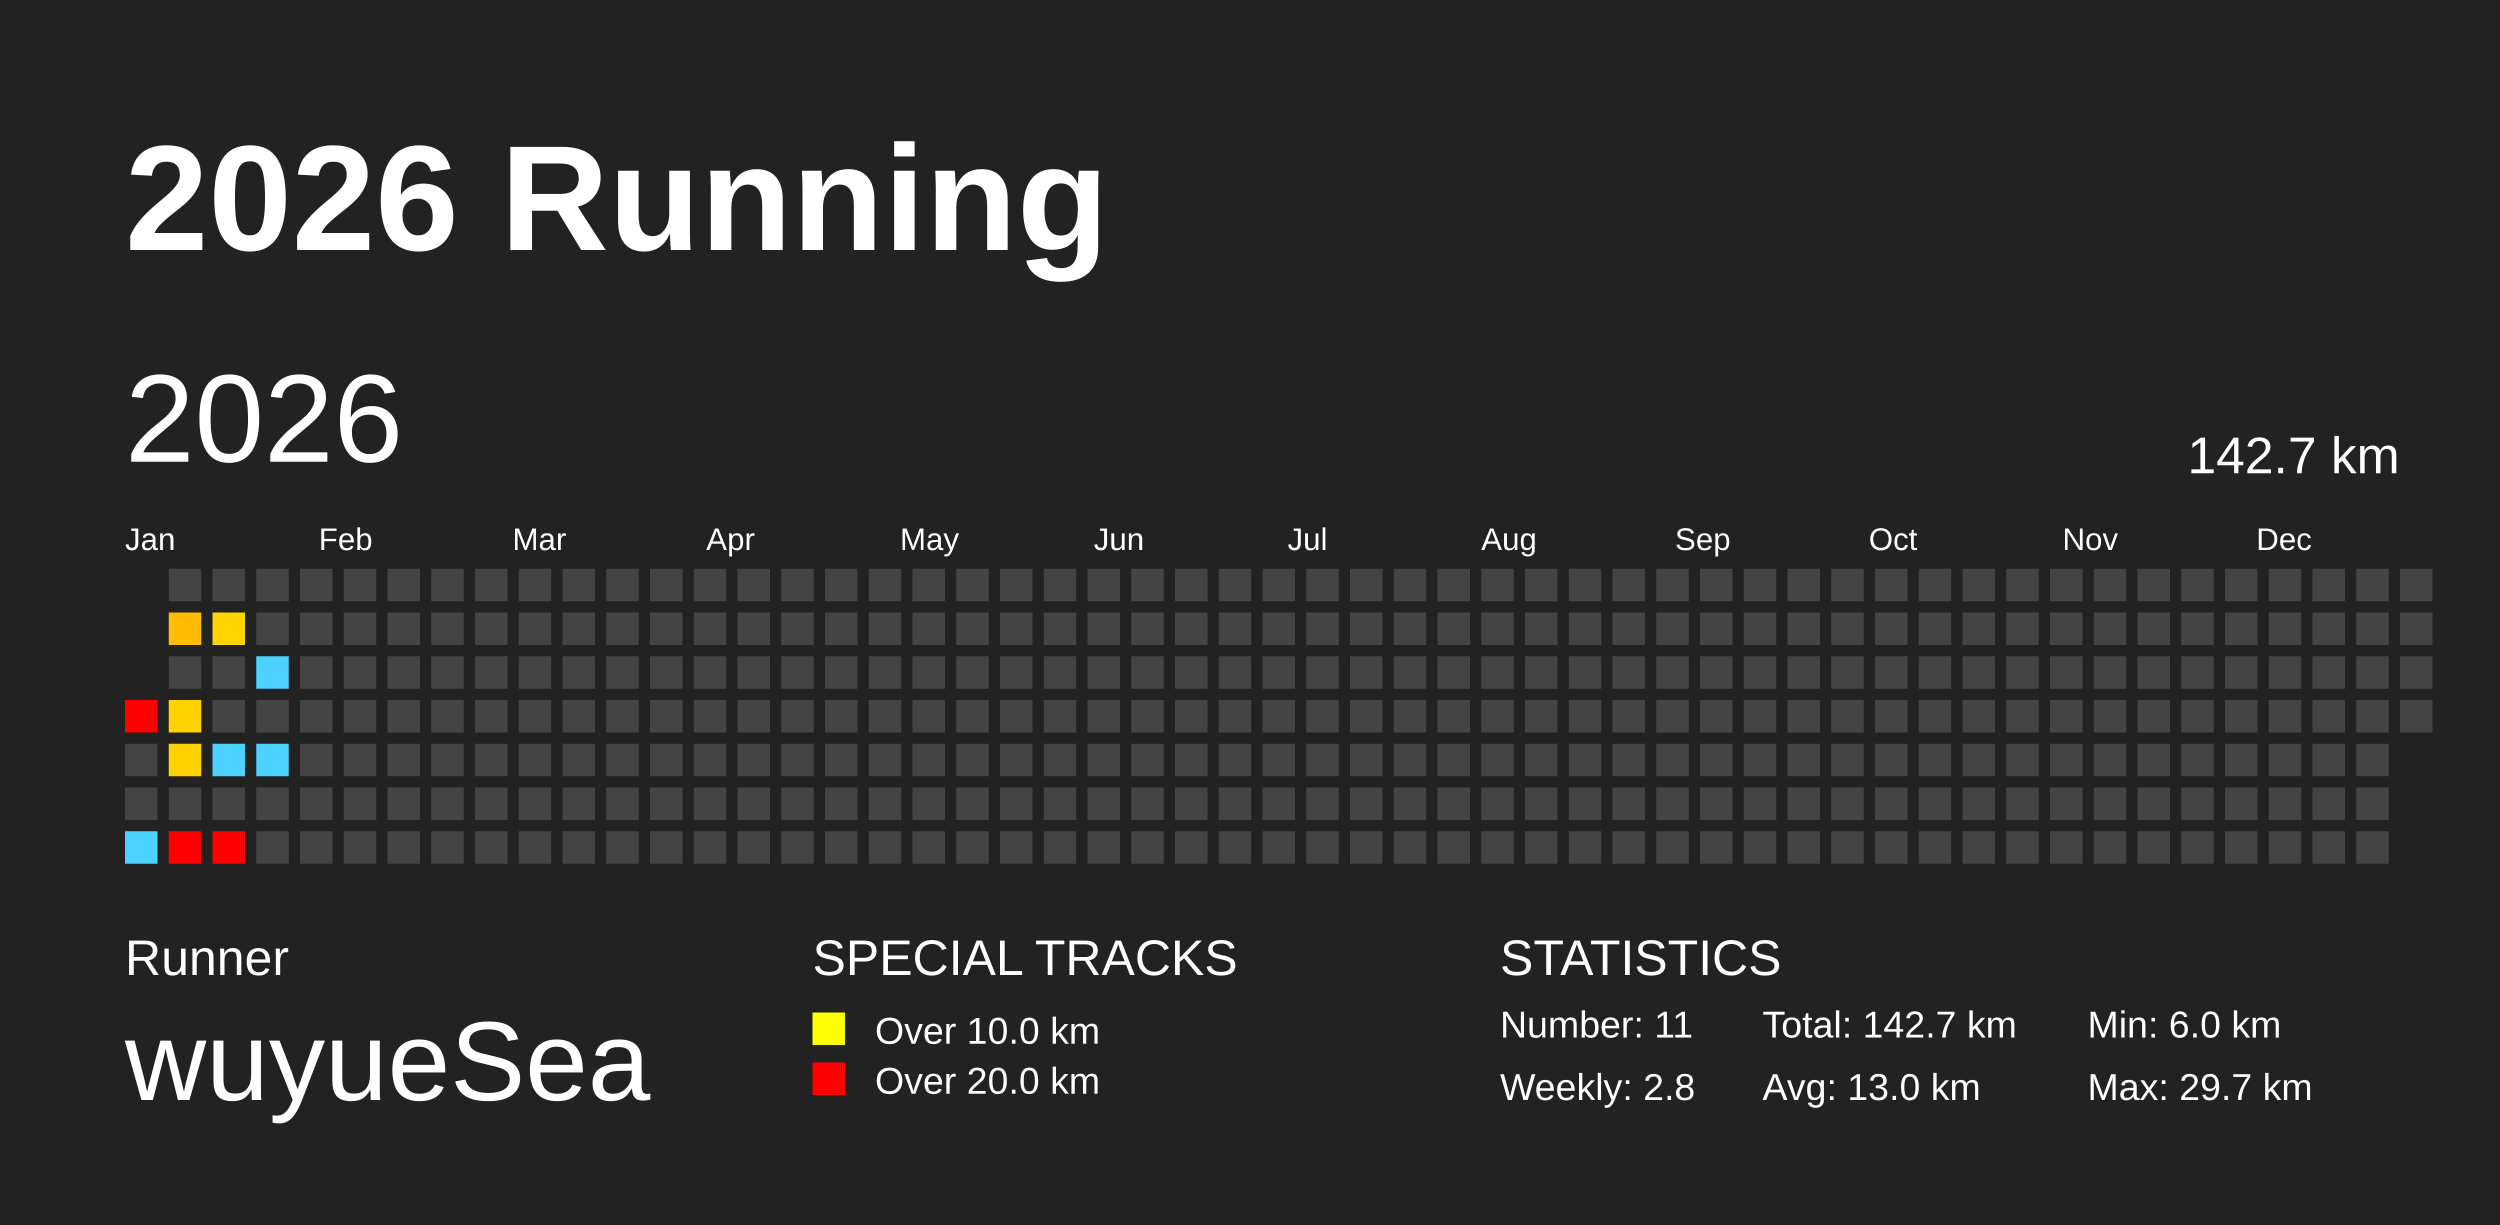
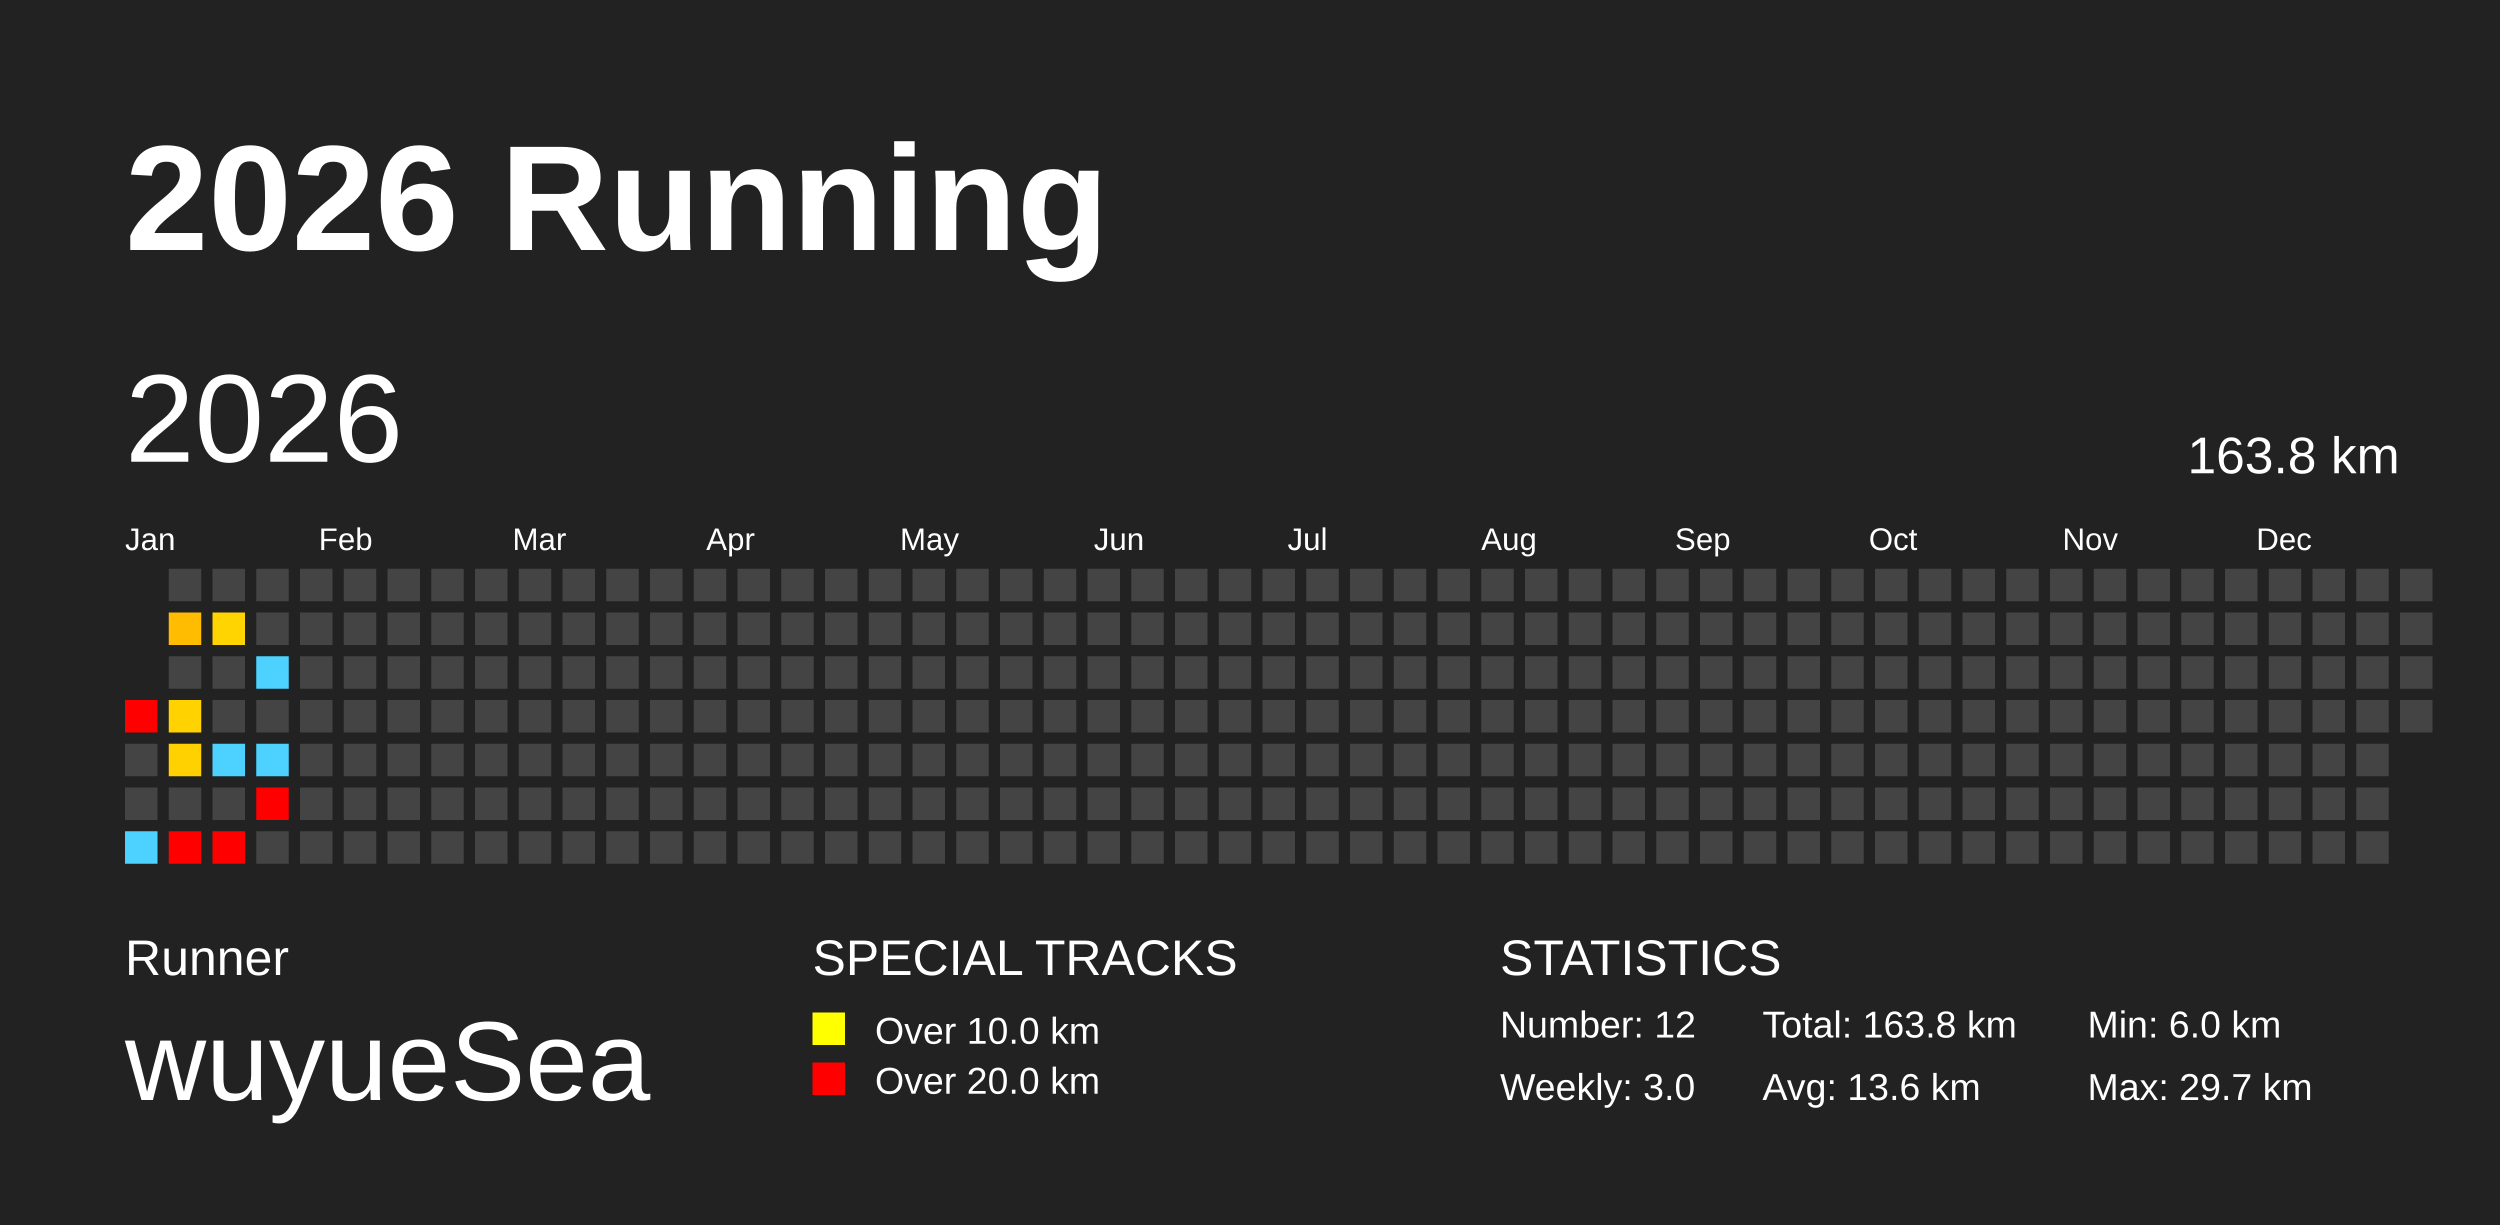
<svg xmlns="http://www.w3.org/2000/svg" baseProfile="full" height="98mm" version="1.1" viewBox="0,0,200,98" width="200mm">
  <defs />
  <rect fill="#222222" height="98" width="200" x="0" y="0" />
  <text fill="#FFFFFF" style="font-size:12px; font-family:Arial; font-weight:bold;" x="10" y="20">2026 Running</text>
  <text fill="#FFFFFF" style="font-size:4px; font-family:Arial" x="10" y="78">Runner</text>
  <text fill="#FFFFFF" style="font-size:9px; font-family:Arial" x="10" y="88">wuyueSea</text>
  <text fill="#FFFFFF" style="font-size:4px; font-family:Arial" x="65" y="78">SPECIAL TRACKS</text>
  <rect fill="yellow" height="2.6" width="2.6" x="65" y="81" />
  <text fill="#FFFFFF" style="font-size:3px; font-family:Arial" x="70" y="83.5">Over 10.0 km</text>
  <rect fill="red" height="2.6" width="2.6" x="65" y="85" />
  <text fill="#FFFFFF" style="font-size:3px; font-family:Arial" x="70" y="87.5">Over 20.0 km</text>
  <text fill="#FFFFFF" style="font-size:4px; font-family:Arial" x="120" y="78">STATISTICS</text>
-   <text fill="#FFFFFF" style="font-size:3px; font-family:Arial" x="120" y="83">Number: 11</text>
-   <text fill="#FFFFFF" style="font-size:3px; font-family:Arial" x="120" y="88">Weekly: 2.8</text>
-   <text fill="#FFFFFF" style="font-size:3px; font-family:Arial" x="141" y="83">Total: 142.7 km</text>
-   <text fill="#FFFFFF" style="font-size:3px; font-family:Arial" x="141" y="88">Avg: 13.0 km</text>
+   <text fill="#FFFFFF" style="font-size:3px; font-family:Arial" x="120" y="83">Number: 12</text>
+   <text fill="#FFFFFF" style="font-size:3px; font-family:Arial" x="120" y="88">Weekly: 3.0</text>
+   <text fill="#FFFFFF" style="font-size:3px; font-family:Arial" x="141" y="83">Total: 163.8 km</text>
+   <text fill="#FFFFFF" style="font-size:3px; font-family:Arial" x="141" y="88">Avg: 13.6 km</text>
  <text fill="#FFFFFF" style="font-size:3px; font-family:Arial" x="167" y="83">Min: 6.0 km</text>
  <text fill="#FFFFFF" style="font-size:3px; font-family:Arial" x="167" y="88">Max: 29.7 km</text>
  <text dominant-baseline="hanging" fill="#FFFFFF" style="font-size:10.0px; font-family:Arial;" x="10" y="30">2026</text>
-   <text dominant-baseline="hanging" fill="#FFFFFF" style="font-size:4.125px; font-family:Arial;" x="175" y="35">142.7 km</text>
+   <text dominant-baseline="hanging" fill="#FFFFFF" style="font-size:4.125px; font-family:Arial;" x="175" y="35">163.8 km</text>
  <text fill="#FFFFFF" style="font-size:2.5px; font-family:Arial" x="10.0" y="44">Jan</text>
  <text fill="#FFFFFF" style="font-size:2.5px; font-family:Arial" x="25.5" y="44">Feb</text>
  <text fill="#FFFFFF" style="font-size:2.5px; font-family:Arial" x="41.0" y="44">Mar</text>
  <text fill="#FFFFFF" style="font-size:2.5px; font-family:Arial" x="56.5" y="44">Apr</text>
  <text fill="#FFFFFF" style="font-size:2.5px; font-family:Arial" x="72.0" y="44">May</text>
  <text fill="#FFFFFF" style="font-size:2.5px; font-family:Arial" x="87.5" y="44">Jun</text>
  <text fill="#FFFFFF" style="font-size:2.5px; font-family:Arial" x="103.0" y="44">Jul</text>
  <text fill="#FFFFFF" style="font-size:2.5px; font-family:Arial" x="118.5" y="44">Aug</text>
  <text fill="#FFFFFF" style="font-size:2.5px; font-family:Arial" x="134.0" y="44">Sep</text>
  <text fill="#FFFFFF" style="font-size:2.5px; font-family:Arial" x="149.5" y="44">Oct</text>
  <text fill="#FFFFFF" style="font-size:2.5px; font-family:Arial" x="165.0" y="44">Nov</text>
  <text fill="#FFFFFF" style="font-size:2.5px; font-family:Arial" x="180.5" y="44">Dec</text>
  <rect fill="red" height="2.6" width="2.6" x="10.0" y="56.0" />
  <rect fill="#444444" height="2.6" width="2.6" x="10.0" y="59.5" />
  <rect fill="#444444" height="2.6" width="2.6" x="10.0" y="63.0" />
  <rect fill="#4dd2ff" height="2.6" width="2.6" x="10.0" y="66.5" />
  <rect fill="#444444" height="2.6" width="2.6" x="13.5" y="45.5" />
  <rect fill="#ffbc00" height="2.6" width="2.6" x="13.5" y="49.0" />
  <rect fill="#444444" height="2.6" width="2.6" x="13.5" y="52.5" />
  <rect fill="#ffd200" height="2.6" width="2.6" x="13.5" y="56.0" />
  <rect fill="#ffd100" height="2.6" width="2.6" x="13.5" y="59.5" />
  <rect fill="#444444" height="2.6" width="2.6" x="13.5" y="63.0" />
  <rect fill="red" height="2.6" width="2.6" x="13.5" y="66.5" />
  <rect fill="#444444" height="2.6" width="2.6" x="17.0" y="45.5" />
  <rect fill="#ffd400" height="2.6" width="2.6" x="17.0" y="49.0" />
  <rect fill="#444444" height="2.6" width="2.6" x="17.0" y="52.5" />
  <rect fill="#444444" height="2.6" width="2.6" x="17.0" y="56.0" />
  <rect fill="#4dd2ff" height="2.6" width="2.6" x="17.0" y="59.5" />
  <rect fill="#444444" height="2.6" width="2.6" x="17.0" y="63.0" />
  <rect fill="red" height="2.6" width="2.6" x="17.0" y="66.5" />
  <rect fill="#444444" height="2.6" width="2.6" x="20.5" y="45.5" />
  <rect fill="#444444" height="2.6" width="2.6" x="20.5" y="49.0" />
  <rect fill="#4dd2ff" height="2.6" width="2.6" x="20.5" y="52.5" />
  <rect fill="#444444" height="2.6" width="2.6" x="20.5" y="56.0" />
  <rect fill="#4dd2ff" height="2.6" width="2.6" x="20.5" y="59.5" />
-   <rect fill="#444444" height="2.6" width="2.6" x="20.5" y="63.0" />
+   <rect fill="red" height="2.6" width="2.6" x="20.5" y="63.0" />
  <rect fill="#444444" height="2.6" width="2.6" x="20.5" y="66.5" />
  <rect fill="#444444" height="2.6" width="2.6" x="24.0" y="45.5" />
  <rect fill="#444444" height="2.6" width="2.6" x="24.0" y="49.0" />
  <rect fill="#444444" height="2.6" width="2.6" x="24.0" y="52.5" />
  <rect fill="#444444" height="2.6" width="2.6" x="24.0" y="56.0" />
  <rect fill="#444444" height="2.6" width="2.6" x="24.0" y="59.5" />
  <rect fill="#444444" height="2.6" width="2.6" x="24.0" y="63.0" />
  <rect fill="#444444" height="2.6" width="2.6" x="24.0" y="66.5" />
  <rect fill="#444444" height="2.6" width="2.6" x="27.5" y="45.5" />
  <rect fill="#444444" height="2.6" width="2.6" x="27.5" y="49.0" />
  <rect fill="#444444" height="2.6" width="2.6" x="27.5" y="52.5" />
  <rect fill="#444444" height="2.6" width="2.6" x="27.5" y="56.0" />
  <rect fill="#444444" height="2.6" width="2.6" x="27.5" y="59.5" />
  <rect fill="#444444" height="2.6" width="2.6" x="27.5" y="63.0" />
  <rect fill="#444444" height="2.6" width="2.6" x="27.5" y="66.5" />
  <rect fill="#444444" height="2.6" width="2.6" x="31.0" y="45.5" />
  <rect fill="#444444" height="2.6" width="2.6" x="31.0" y="49.0" />
  <rect fill="#444444" height="2.6" width="2.6" x="31.0" y="52.5" />
  <rect fill="#444444" height="2.6" width="2.6" x="31.0" y="56.0" />
  <rect fill="#444444" height="2.6" width="2.6" x="31.0" y="59.5" />
  <rect fill="#444444" height="2.6" width="2.6" x="31.0" y="63.0" />
  <rect fill="#444444" height="2.6" width="2.6" x="31.0" y="66.5" />
  <rect fill="#444444" height="2.6" width="2.6" x="34.5" y="45.5" />
  <rect fill="#444444" height="2.6" width="2.6" x="34.5" y="49.0" />
  <rect fill="#444444" height="2.6" width="2.6" x="34.5" y="52.5" />
  <rect fill="#444444" height="2.6" width="2.6" x="34.5" y="56.0" />
  <rect fill="#444444" height="2.6" width="2.6" x="34.5" y="59.5" />
  <rect fill="#444444" height="2.6" width="2.6" x="34.5" y="63.0" />
  <rect fill="#444444" height="2.6" width="2.6" x="34.5" y="66.5" />
  <rect fill="#444444" height="2.6" width="2.6" x="38.0" y="45.5" />
  <rect fill="#444444" height="2.6" width="2.6" x="38.0" y="49.0" />
  <rect fill="#444444" height="2.6" width="2.6" x="38.0" y="52.5" />
  <rect fill="#444444" height="2.6" width="2.6" x="38.0" y="56.0" />
  <rect fill="#444444" height="2.6" width="2.6" x="38.0" y="59.5" />
  <rect fill="#444444" height="2.6" width="2.6" x="38.0" y="63.0" />
  <rect fill="#444444" height="2.6" width="2.6" x="38.0" y="66.5" />
  <rect fill="#444444" height="2.6" width="2.6" x="41.5" y="45.5" />
  <rect fill="#444444" height="2.6" width="2.6" x="41.5" y="49.0" />
  <rect fill="#444444" height="2.6" width="2.6" x="41.5" y="52.5" />
  <rect fill="#444444" height="2.6" width="2.6" x="41.5" y="56.0" />
  <rect fill="#444444" height="2.6" width="2.6" x="41.5" y="59.5" />
  <rect fill="#444444" height="2.6" width="2.6" x="41.5" y="63.0" />
  <rect fill="#444444" height="2.6" width="2.6" x="41.5" y="66.5" />
  <rect fill="#444444" height="2.6" width="2.6" x="45.0" y="45.5" />
  <rect fill="#444444" height="2.6" width="2.6" x="45.0" y="49.0" />
  <rect fill="#444444" height="2.6" width="2.6" x="45.0" y="52.5" />
  <rect fill="#444444" height="2.6" width="2.6" x="45.0" y="56.0" />
  <rect fill="#444444" height="2.6" width="2.6" x="45.0" y="59.5" />
  <rect fill="#444444" height="2.6" width="2.6" x="45.0" y="63.0" />
  <rect fill="#444444" height="2.6" width="2.6" x="45.0" y="66.5" />
  <rect fill="#444444" height="2.6" width="2.6" x="48.5" y="45.5" />
  <rect fill="#444444" height="2.6" width="2.6" x="48.5" y="49.0" />
  <rect fill="#444444" height="2.6" width="2.6" x="48.5" y="52.5" />
  <rect fill="#444444" height="2.6" width="2.6" x="48.5" y="56.0" />
  <rect fill="#444444" height="2.6" width="2.6" x="48.5" y="59.5" />
  <rect fill="#444444" height="2.6" width="2.6" x="48.5" y="63.0" />
  <rect fill="#444444" height="2.6" width="2.6" x="48.5" y="66.5" />
  <rect fill="#444444" height="2.6" width="2.6" x="52.0" y="45.5" />
  <rect fill="#444444" height="2.6" width="2.6" x="52.0" y="49.0" />
  <rect fill="#444444" height="2.6" width="2.6" x="52.0" y="52.5" />
  <rect fill="#444444" height="2.6" width="2.6" x="52.0" y="56.0" />
  <rect fill="#444444" height="2.6" width="2.6" x="52.0" y="59.5" />
  <rect fill="#444444" height="2.6" width="2.6" x="52.0" y="63.0" />
  <rect fill="#444444" height="2.6" width="2.6" x="52.0" y="66.5" />
  <rect fill="#444444" height="2.6" width="2.6" x="55.5" y="45.5" />
  <rect fill="#444444" height="2.6" width="2.6" x="55.5" y="49.0" />
  <rect fill="#444444" height="2.6" width="2.6" x="55.5" y="52.5" />
  <rect fill="#444444" height="2.6" width="2.6" x="55.5" y="56.0" />
  <rect fill="#444444" height="2.6" width="2.6" x="55.5" y="59.5" />
  <rect fill="#444444" height="2.6" width="2.6" x="55.5" y="63.0" />
  <rect fill="#444444" height="2.6" width="2.6" x="55.5" y="66.5" />
  <rect fill="#444444" height="2.6" width="2.6" x="59.0" y="45.5" />
  <rect fill="#444444" height="2.6" width="2.6" x="59.0" y="49.0" />
  <rect fill="#444444" height="2.6" width="2.6" x="59.0" y="52.5" />
  <rect fill="#444444" height="2.6" width="2.6" x="59.0" y="56.0" />
  <rect fill="#444444" height="2.6" width="2.6" x="59.0" y="59.5" />
  <rect fill="#444444" height="2.6" width="2.6" x="59.0" y="63.0" />
  <rect fill="#444444" height="2.6" width="2.6" x="59.0" y="66.5" />
  <rect fill="#444444" height="2.6" width="2.6" x="62.5" y="45.5" />
  <rect fill="#444444" height="2.6" width="2.6" x="62.5" y="49.0" />
  <rect fill="#444444" height="2.6" width="2.6" x="62.5" y="52.5" />
  <rect fill="#444444" height="2.6" width="2.6" x="62.5" y="56.0" />
  <rect fill="#444444" height="2.6" width="2.6" x="62.5" y="59.5" />
  <rect fill="#444444" height="2.6" width="2.6" x="62.5" y="63.0" />
  <rect fill="#444444" height="2.6" width="2.6" x="62.5" y="66.5" />
  <rect fill="#444444" height="2.6" width="2.6" x="66.0" y="45.5" />
  <rect fill="#444444" height="2.6" width="2.6" x="66.0" y="49.0" />
  <rect fill="#444444" height="2.6" width="2.6" x="66.0" y="52.5" />
  <rect fill="#444444" height="2.6" width="2.6" x="66.0" y="56.0" />
  <rect fill="#444444" height="2.6" width="2.6" x="66.0" y="59.5" />
  <rect fill="#444444" height="2.6" width="2.6" x="66.0" y="63.0" />
  <rect fill="#444444" height="2.6" width="2.6" x="66.0" y="66.5" />
  <rect fill="#444444" height="2.6" width="2.6" x="69.5" y="45.5" />
  <rect fill="#444444" height="2.6" width="2.6" x="69.5" y="49.0" />
  <rect fill="#444444" height="2.6" width="2.6" x="69.5" y="52.5" />
  <rect fill="#444444" height="2.6" width="2.6" x="69.5" y="56.0" />
  <rect fill="#444444" height="2.6" width="2.6" x="69.5" y="59.5" />
  <rect fill="#444444" height="2.6" width="2.6" x="69.5" y="63.0" />
  <rect fill="#444444" height="2.6" width="2.6" x="69.5" y="66.5" />
  <rect fill="#444444" height="2.6" width="2.6" x="73.0" y="45.5" />
  <rect fill="#444444" height="2.6" width="2.6" x="73.0" y="49.0" />
  <rect fill="#444444" height="2.6" width="2.6" x="73.0" y="52.5" />
  <rect fill="#444444" height="2.6" width="2.6" x="73.0" y="56.0" />
  <rect fill="#444444" height="2.6" width="2.6" x="73.0" y="59.5" />
  <rect fill="#444444" height="2.6" width="2.6" x="73.0" y="63.0" />
  <rect fill="#444444" height="2.6" width="2.6" x="73.0" y="66.5" />
  <rect fill="#444444" height="2.6" width="2.6" x="76.5" y="45.5" />
  <rect fill="#444444" height="2.6" width="2.6" x="76.5" y="49.0" />
  <rect fill="#444444" height="2.6" width="2.6" x="76.5" y="52.5" />
  <rect fill="#444444" height="2.6" width="2.6" x="76.5" y="56.0" />
  <rect fill="#444444" height="2.6" width="2.6" x="76.5" y="59.5" />
  <rect fill="#444444" height="2.6" width="2.6" x="76.5" y="63.0" />
  <rect fill="#444444" height="2.6" width="2.6" x="76.5" y="66.5" />
  <rect fill="#444444" height="2.6" width="2.6" x="80.0" y="45.5" />
  <rect fill="#444444" height="2.6" width="2.6" x="80.0" y="49.0" />
  <rect fill="#444444" height="2.6" width="2.6" x="80.0" y="52.5" />
  <rect fill="#444444" height="2.6" width="2.6" x="80.0" y="56.0" />
  <rect fill="#444444" height="2.6" width="2.6" x="80.0" y="59.5" />
  <rect fill="#444444" height="2.6" width="2.6" x="80.0" y="63.0" />
  <rect fill="#444444" height="2.6" width="2.6" x="80.0" y="66.5" />
  <rect fill="#444444" height="2.6" width="2.6" x="83.5" y="45.5" />
  <rect fill="#444444" height="2.6" width="2.6" x="83.5" y="49.0" />
  <rect fill="#444444" height="2.6" width="2.6" x="83.5" y="52.5" />
  <rect fill="#444444" height="2.6" width="2.6" x="83.5" y="56.0" />
  <rect fill="#444444" height="2.6" width="2.6" x="83.5" y="59.5" />
  <rect fill="#444444" height="2.6" width="2.6" x="83.5" y="63.0" />
  <rect fill="#444444" height="2.6" width="2.6" x="83.5" y="66.5" />
  <rect fill="#444444" height="2.6" width="2.6" x="87.0" y="45.5" />
  <rect fill="#444444" height="2.6" width="2.6" x="87.0" y="49.0" />
  <rect fill="#444444" height="2.6" width="2.6" x="87.0" y="52.5" />
  <rect fill="#444444" height="2.6" width="2.6" x="87.0" y="56.0" />
  <rect fill="#444444" height="2.6" width="2.6" x="87.0" y="59.5" />
  <rect fill="#444444" height="2.6" width="2.6" x="87.0" y="63.0" />
  <rect fill="#444444" height="2.6" width="2.6" x="87.0" y="66.5" />
  <rect fill="#444444" height="2.6" width="2.6" x="90.5" y="45.5" />
  <rect fill="#444444" height="2.6" width="2.6" x="90.5" y="49.0" />
  <rect fill="#444444" height="2.6" width="2.6" x="90.5" y="52.5" />
  <rect fill="#444444" height="2.6" width="2.6" x="90.5" y="56.0" />
  <rect fill="#444444" height="2.6" width="2.6" x="90.5" y="59.5" />
  <rect fill="#444444" height="2.6" width="2.6" x="90.5" y="63.0" />
  <rect fill="#444444" height="2.6" width="2.6" x="90.5" y="66.5" />
  <rect fill="#444444" height="2.6" width="2.6" x="94.0" y="45.5" />
  <rect fill="#444444" height="2.6" width="2.6" x="94.0" y="49.0" />
  <rect fill="#444444" height="2.6" width="2.6" x="94.0" y="52.5" />
  <rect fill="#444444" height="2.6" width="2.6" x="94.0" y="56.0" />
  <rect fill="#444444" height="2.6" width="2.6" x="94.0" y="59.5" />
  <rect fill="#444444" height="2.6" width="2.6" x="94.0" y="63.0" />
  <rect fill="#444444" height="2.6" width="2.6" x="94.0" y="66.5" />
  <rect fill="#444444" height="2.6" width="2.6" x="97.5" y="45.5" />
  <rect fill="#444444" height="2.6" width="2.6" x="97.5" y="49.0" />
  <rect fill="#444444" height="2.6" width="2.6" x="97.5" y="52.5" />
  <rect fill="#444444" height="2.6" width="2.6" x="97.5" y="56.0" />
  <rect fill="#444444" height="2.6" width="2.6" x="97.5" y="59.5" />
  <rect fill="#444444" height="2.6" width="2.6" x="97.5" y="63.0" />
  <rect fill="#444444" height="2.6" width="2.6" x="97.5" y="66.5" />
  <rect fill="#444444" height="2.6" width="2.6" x="101.0" y="45.5" />
  <rect fill="#444444" height="2.6" width="2.6" x="101.0" y="49.0" />
  <rect fill="#444444" height="2.6" width="2.6" x="101.0" y="52.5" />
  <rect fill="#444444" height="2.6" width="2.6" x="101.0" y="56.0" />
  <rect fill="#444444" height="2.6" width="2.6" x="101.0" y="59.5" />
  <rect fill="#444444" height="2.6" width="2.6" x="101.0" y="63.0" />
  <rect fill="#444444" height="2.6" width="2.6" x="101.0" y="66.5" />
  <rect fill="#444444" height="2.6" width="2.6" x="104.5" y="45.5" />
  <rect fill="#444444" height="2.6" width="2.6" x="104.5" y="49.0" />
  <rect fill="#444444" height="2.6" width="2.6" x="104.5" y="52.5" />
  <rect fill="#444444" height="2.6" width="2.6" x="104.5" y="56.0" />
  <rect fill="#444444" height="2.6" width="2.6" x="104.5" y="59.5" />
  <rect fill="#444444" height="2.6" width="2.6" x="104.5" y="63.0" />
  <rect fill="#444444" height="2.6" width="2.6" x="104.5" y="66.5" />
  <rect fill="#444444" height="2.6" width="2.6" x="108.0" y="45.5" />
  <rect fill="#444444" height="2.6" width="2.6" x="108.0" y="49.0" />
  <rect fill="#444444" height="2.6" width="2.6" x="108.0" y="52.5" />
  <rect fill="#444444" height="2.6" width="2.6" x="108.0" y="56.0" />
  <rect fill="#444444" height="2.6" width="2.6" x="108.0" y="59.5" />
  <rect fill="#444444" height="2.6" width="2.6" x="108.0" y="63.0" />
  <rect fill="#444444" height="2.6" width="2.6" x="108.0" y="66.5" />
  <rect fill="#444444" height="2.6" width="2.6" x="111.5" y="45.5" />
  <rect fill="#444444" height="2.6" width="2.6" x="111.5" y="49.0" />
  <rect fill="#444444" height="2.6" width="2.6" x="111.5" y="52.5" />
  <rect fill="#444444" height="2.6" width="2.6" x="111.5" y="56.0" />
  <rect fill="#444444" height="2.6" width="2.6" x="111.5" y="59.5" />
  <rect fill="#444444" height="2.6" width="2.6" x="111.5" y="63.0" />
  <rect fill="#444444" height="2.6" width="2.6" x="111.5" y="66.5" />
  <rect fill="#444444" height="2.6" width="2.6" x="115.0" y="45.5" />
  <rect fill="#444444" height="2.6" width="2.6" x="115.0" y="49.0" />
  <rect fill="#444444" height="2.6" width="2.6" x="115.0" y="52.5" />
  <rect fill="#444444" height="2.6" width="2.6" x="115.0" y="56.0" />
  <rect fill="#444444" height="2.6" width="2.6" x="115.0" y="59.5" />
  <rect fill="#444444" height="2.6" width="2.6" x="115.0" y="63.0" />
  <rect fill="#444444" height="2.6" width="2.6" x="115.0" y="66.5" />
  <rect fill="#444444" height="2.6" width="2.6" x="118.5" y="45.5" />
  <rect fill="#444444" height="2.6" width="2.6" x="118.5" y="49.0" />
  <rect fill="#444444" height="2.6" width="2.6" x="118.5" y="52.5" />
  <rect fill="#444444" height="2.6" width="2.6" x="118.5" y="56.0" />
  <rect fill="#444444" height="2.6" width="2.6" x="118.5" y="59.5" />
  <rect fill="#444444" height="2.6" width="2.6" x="118.5" y="63.0" />
  <rect fill="#444444" height="2.6" width="2.6" x="118.5" y="66.5" />
  <rect fill="#444444" height="2.6" width="2.6" x="122.0" y="45.5" />
  <rect fill="#444444" height="2.6" width="2.6" x="122.0" y="49.0" />
  <rect fill="#444444" height="2.6" width="2.6" x="122.0" y="52.5" />
  <rect fill="#444444" height="2.6" width="2.6" x="122.0" y="56.0" />
  <rect fill="#444444" height="2.6" width="2.6" x="122.0" y="59.5" />
  <rect fill="#444444" height="2.6" width="2.6" x="122.0" y="63.0" />
  <rect fill="#444444" height="2.6" width="2.6" x="122.0" y="66.5" />
  <rect fill="#444444" height="2.6" width="2.6" x="125.5" y="45.5" />
  <rect fill="#444444" height="2.6" width="2.6" x="125.5" y="49.0" />
  <rect fill="#444444" height="2.6" width="2.6" x="125.5" y="52.5" />
  <rect fill="#444444" height="2.6" width="2.6" x="125.5" y="56.0" />
  <rect fill="#444444" height="2.6" width="2.6" x="125.5" y="59.5" />
  <rect fill="#444444" height="2.6" width="2.6" x="125.5" y="63.0" />
  <rect fill="#444444" height="2.6" width="2.6" x="125.5" y="66.5" />
  <rect fill="#444444" height="2.6" width="2.6" x="129.0" y="45.5" />
  <rect fill="#444444" height="2.6" width="2.6" x="129.0" y="49.0" />
  <rect fill="#444444" height="2.6" width="2.6" x="129.0" y="52.5" />
  <rect fill="#444444" height="2.6" width="2.6" x="129.0" y="56.0" />
  <rect fill="#444444" height="2.6" width="2.6" x="129.0" y="59.5" />
  <rect fill="#444444" height="2.6" width="2.6" x="129.0" y="63.0" />
  <rect fill="#444444" height="2.6" width="2.6" x="129.0" y="66.5" />
  <rect fill="#444444" height="2.6" width="2.6" x="132.5" y="45.5" />
  <rect fill="#444444" height="2.6" width="2.6" x="132.5" y="49.0" />
  <rect fill="#444444" height="2.6" width="2.6" x="132.5" y="52.5" />
  <rect fill="#444444" height="2.6" width="2.6" x="132.5" y="56.0" />
  <rect fill="#444444" height="2.6" width="2.6" x="132.5" y="59.5" />
  <rect fill="#444444" height="2.6" width="2.6" x="132.5" y="63.0" />
  <rect fill="#444444" height="2.6" width="2.6" x="132.5" y="66.5" />
  <rect fill="#444444" height="2.6" width="2.6" x="136.0" y="45.5" />
  <rect fill="#444444" height="2.6" width="2.6" x="136.0" y="49.0" />
  <rect fill="#444444" height="2.6" width="2.6" x="136.0" y="52.5" />
  <rect fill="#444444" height="2.6" width="2.6" x="136.0" y="56.0" />
  <rect fill="#444444" height="2.6" width="2.6" x="136.0" y="59.5" />
  <rect fill="#444444" height="2.6" width="2.6" x="136.0" y="63.0" />
  <rect fill="#444444" height="2.6" width="2.6" x="136.0" y="66.5" />
  <rect fill="#444444" height="2.6" width="2.6" x="139.5" y="45.5" />
  <rect fill="#444444" height="2.6" width="2.6" x="139.5" y="49.0" />
  <rect fill="#444444" height="2.6" width="2.6" x="139.5" y="52.5" />
  <rect fill="#444444" height="2.6" width="2.6" x="139.5" y="56.0" />
  <rect fill="#444444" height="2.6" width="2.6" x="139.5" y="59.5" />
  <rect fill="#444444" height="2.6" width="2.6" x="139.5" y="63.0" />
  <rect fill="#444444" height="2.6" width="2.6" x="139.5" y="66.5" />
  <rect fill="#444444" height="2.6" width="2.6" x="143.0" y="45.5" />
  <rect fill="#444444" height="2.6" width="2.6" x="143.0" y="49.0" />
  <rect fill="#444444" height="2.6" width="2.6" x="143.0" y="52.5" />
  <rect fill="#444444" height="2.6" width="2.6" x="143.0" y="56.0" />
  <rect fill="#444444" height="2.6" width="2.6" x="143.0" y="59.5" />
  <rect fill="#444444" height="2.6" width="2.6" x="143.0" y="63.0" />
  <rect fill="#444444" height="2.6" width="2.6" x="143.0" y="66.5" />
  <rect fill="#444444" height="2.6" width="2.6" x="146.5" y="45.5" />
  <rect fill="#444444" height="2.6" width="2.6" x="146.5" y="49.0" />
  <rect fill="#444444" height="2.6" width="2.6" x="146.5" y="52.5" />
  <rect fill="#444444" height="2.6" width="2.6" x="146.5" y="56.0" />
  <rect fill="#444444" height="2.6" width="2.6" x="146.5" y="59.5" />
  <rect fill="#444444" height="2.6" width="2.6" x="146.5" y="63.0" />
  <rect fill="#444444" height="2.6" width="2.6" x="146.5" y="66.5" />
  <rect fill="#444444" height="2.6" width="2.6" x="150.0" y="45.5" />
  <rect fill="#444444" height="2.6" width="2.6" x="150.0" y="49.0" />
  <rect fill="#444444" height="2.6" width="2.6" x="150.0" y="52.5" />
  <rect fill="#444444" height="2.6" width="2.6" x="150.0" y="56.0" />
  <rect fill="#444444" height="2.6" width="2.6" x="150.0" y="59.5" />
  <rect fill="#444444" height="2.6" width="2.6" x="150.0" y="63.0" />
  <rect fill="#444444" height="2.6" width="2.6" x="150.0" y="66.5" />
  <rect fill="#444444" height="2.6" width="2.6" x="153.5" y="45.5" />
  <rect fill="#444444" height="2.6" width="2.6" x="153.5" y="49.0" />
  <rect fill="#444444" height="2.6" width="2.6" x="153.5" y="52.5" />
  <rect fill="#444444" height="2.6" width="2.6" x="153.5" y="56.0" />
  <rect fill="#444444" height="2.6" width="2.6" x="153.5" y="59.5" />
  <rect fill="#444444" height="2.6" width="2.6" x="153.5" y="63.0" />
  <rect fill="#444444" height="2.6" width="2.6" x="153.5" y="66.5" />
  <rect fill="#444444" height="2.6" width="2.6" x="157.0" y="45.5" />
  <rect fill="#444444" height="2.6" width="2.6" x="157.0" y="49.0" />
  <rect fill="#444444" height="2.6" width="2.6" x="157.0" y="52.5" />
  <rect fill="#444444" height="2.6" width="2.6" x="157.0" y="56.0" />
  <rect fill="#444444" height="2.6" width="2.6" x="157.0" y="59.5" />
  <rect fill="#444444" height="2.6" width="2.6" x="157.0" y="63.0" />
  <rect fill="#444444" height="2.6" width="2.6" x="157.0" y="66.5" />
  <rect fill="#444444" height="2.6" width="2.6" x="160.5" y="45.5" />
  <rect fill="#444444" height="2.6" width="2.6" x="160.5" y="49.0" />
  <rect fill="#444444" height="2.6" width="2.6" x="160.5" y="52.5" />
  <rect fill="#444444" height="2.6" width="2.6" x="160.5" y="56.0" />
  <rect fill="#444444" height="2.6" width="2.6" x="160.5" y="59.5" />
  <rect fill="#444444" height="2.6" width="2.6" x="160.5" y="63.0" />
  <rect fill="#444444" height="2.6" width="2.6" x="160.5" y="66.5" />
  <rect fill="#444444" height="2.6" width="2.6" x="164.0" y="45.5" />
  <rect fill="#444444" height="2.6" width="2.6" x="164.0" y="49.0" />
  <rect fill="#444444" height="2.6" width="2.6" x="164.0" y="52.5" />
  <rect fill="#444444" height="2.6" width="2.6" x="164.0" y="56.0" />
  <rect fill="#444444" height="2.6" width="2.6" x="164.0" y="59.5" />
  <rect fill="#444444" height="2.6" width="2.6" x="164.0" y="63.0" />
  <rect fill="#444444" height="2.6" width="2.6" x="164.0" y="66.5" />
  <rect fill="#444444" height="2.6" width="2.6" x="167.5" y="45.5" />
  <rect fill="#444444" height="2.6" width="2.6" x="167.5" y="49.0" />
  <rect fill="#444444" height="2.6" width="2.6" x="167.5" y="52.5" />
  <rect fill="#444444" height="2.6" width="2.6" x="167.5" y="56.0" />
  <rect fill="#444444" height="2.6" width="2.6" x="167.5" y="59.5" />
  <rect fill="#444444" height="2.6" width="2.6" x="167.5" y="63.0" />
  <rect fill="#444444" height="2.6" width="2.6" x="167.5" y="66.5" />
  <rect fill="#444444" height="2.6" width="2.6" x="171.0" y="45.5" />
  <rect fill="#444444" height="2.6" width="2.6" x="171.0" y="49.0" />
  <rect fill="#444444" height="2.6" width="2.6" x="171.0" y="52.5" />
  <rect fill="#444444" height="2.6" width="2.6" x="171.0" y="56.0" />
  <rect fill="#444444" height="2.6" width="2.6" x="171.0" y="59.5" />
  <rect fill="#444444" height="2.6" width="2.6" x="171.0" y="63.0" />
  <rect fill="#444444" height="2.6" width="2.6" x="171.0" y="66.5" />
  <rect fill="#444444" height="2.6" width="2.6" x="174.5" y="45.5" />
  <rect fill="#444444" height="2.6" width="2.6" x="174.5" y="49.0" />
  <rect fill="#444444" height="2.6" width="2.6" x="174.5" y="52.5" />
  <rect fill="#444444" height="2.6" width="2.6" x="174.5" y="56.0" />
  <rect fill="#444444" height="2.6" width="2.6" x="174.5" y="59.5" />
  <rect fill="#444444" height="2.6" width="2.6" x="174.5" y="63.0" />
  <rect fill="#444444" height="2.6" width="2.6" x="174.5" y="66.5" />
  <rect fill="#444444" height="2.6" width="2.6" x="178.0" y="45.5" />
  <rect fill="#444444" height="2.6" width="2.6" x="178.0" y="49.0" />
  <rect fill="#444444" height="2.6" width="2.6" x="178.0" y="52.5" />
  <rect fill="#444444" height="2.6" width="2.6" x="178.0" y="56.0" />
  <rect fill="#444444" height="2.6" width="2.6" x="178.0" y="59.5" />
  <rect fill="#444444" height="2.6" width="2.6" x="178.0" y="63.0" />
  <rect fill="#444444" height="2.6" width="2.6" x="178.0" y="66.5" />
  <rect fill="#444444" height="2.6" width="2.6" x="181.5" y="45.5" />
  <rect fill="#444444" height="2.6" width="2.6" x="181.5" y="49.0" />
  <rect fill="#444444" height="2.6" width="2.6" x="181.5" y="52.5" />
  <rect fill="#444444" height="2.6" width="2.6" x="181.5" y="56.0" />
  <rect fill="#444444" height="2.6" width="2.6" x="181.5" y="59.5" />
  <rect fill="#444444" height="2.6" width="2.6" x="181.5" y="63.0" />
  <rect fill="#444444" height="2.6" width="2.6" x="181.5" y="66.5" />
  <rect fill="#444444" height="2.6" width="2.6" x="185.0" y="45.5" />
  <rect fill="#444444" height="2.6" width="2.6" x="185.0" y="49.0" />
  <rect fill="#444444" height="2.6" width="2.6" x="185.0" y="52.5" />
  <rect fill="#444444" height="2.6" width="2.6" x="185.0" y="56.0" />
  <rect fill="#444444" height="2.6" width="2.6" x="185.0" y="59.5" />
  <rect fill="#444444" height="2.6" width="2.6" x="185.0" y="63.0" />
  <rect fill="#444444" height="2.6" width="2.6" x="185.0" y="66.5" />
  <rect fill="#444444" height="2.6" width="2.6" x="188.5" y="45.5" />
  <rect fill="#444444" height="2.6" width="2.6" x="188.5" y="49.0" />
  <rect fill="#444444" height="2.6" width="2.6" x="188.5" y="52.5" />
  <rect fill="#444444" height="2.6" width="2.6" x="188.5" y="56.0" />
  <rect fill="#444444" height="2.6" width="2.6" x="188.5" y="59.5" />
  <rect fill="#444444" height="2.6" width="2.6" x="188.5" y="63.0" />
  <rect fill="#444444" height="2.6" width="2.6" x="188.5" y="66.5" />
  <rect fill="#444444" height="2.6" width="2.6" x="192.0" y="45.5" />
  <rect fill="#444444" height="2.6" width="2.6" x="192.0" y="49.0" />
  <rect fill="#444444" height="2.6" width="2.6" x="192.0" y="52.5" />
  <rect fill="#444444" height="2.6" width="2.6" x="192.0" y="56.0" />
</svg>
